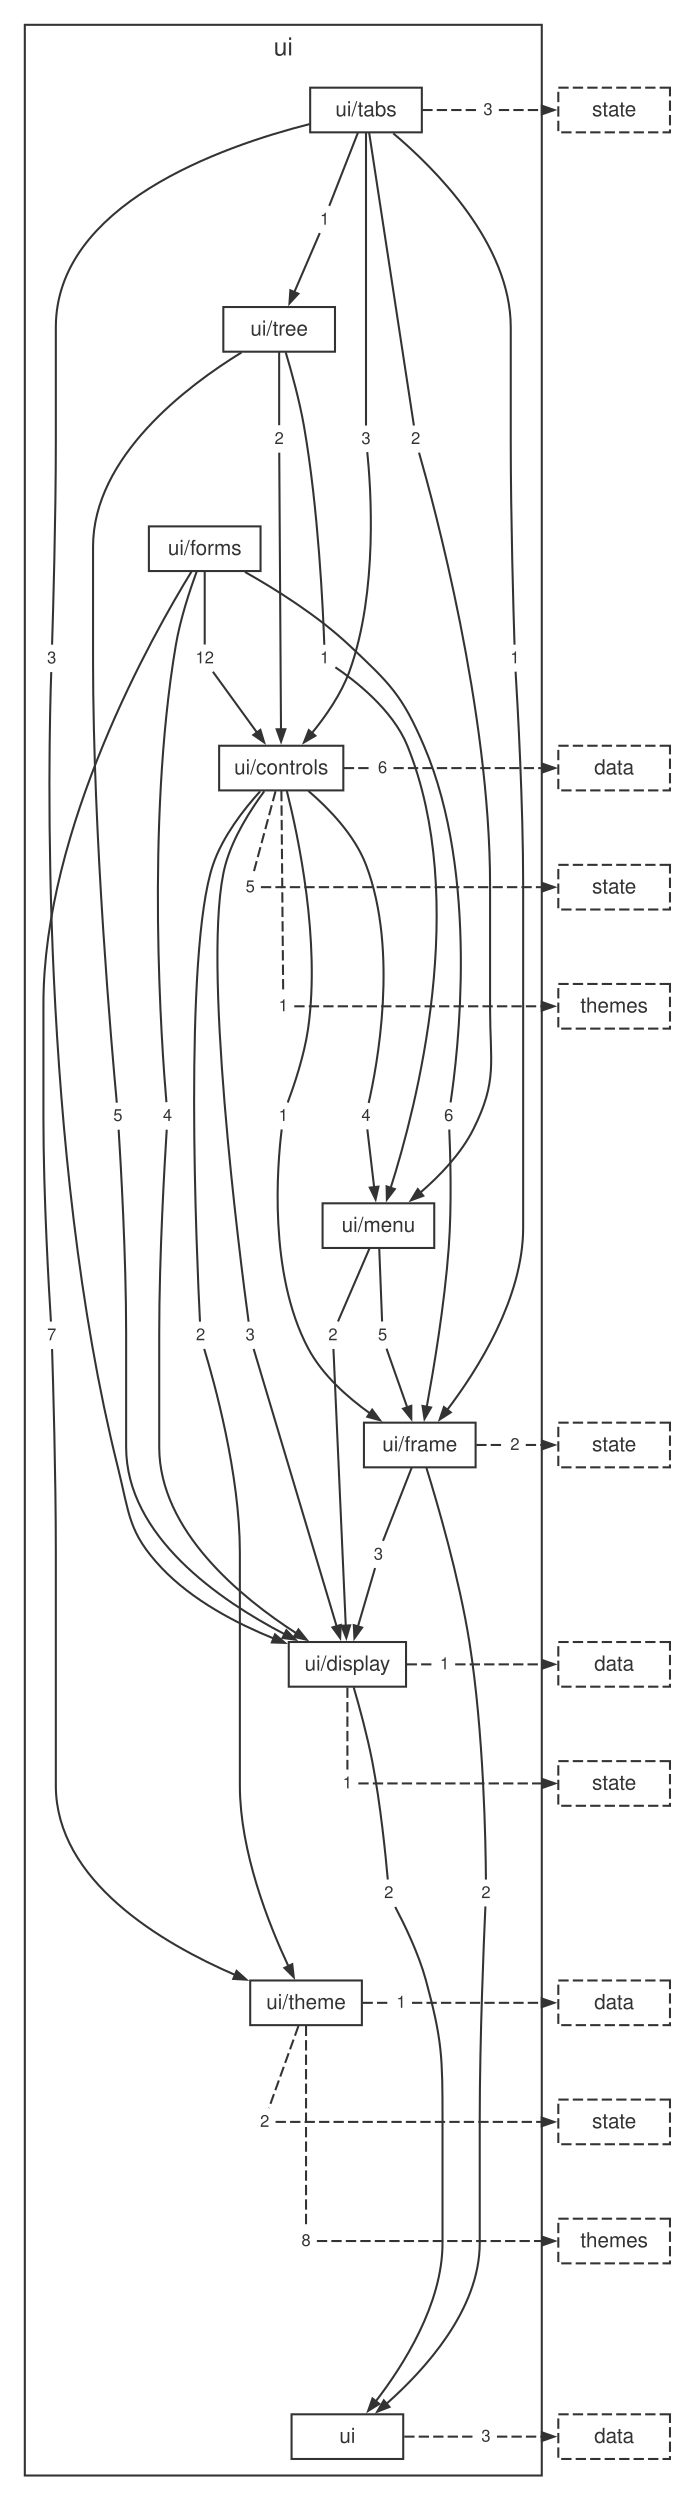
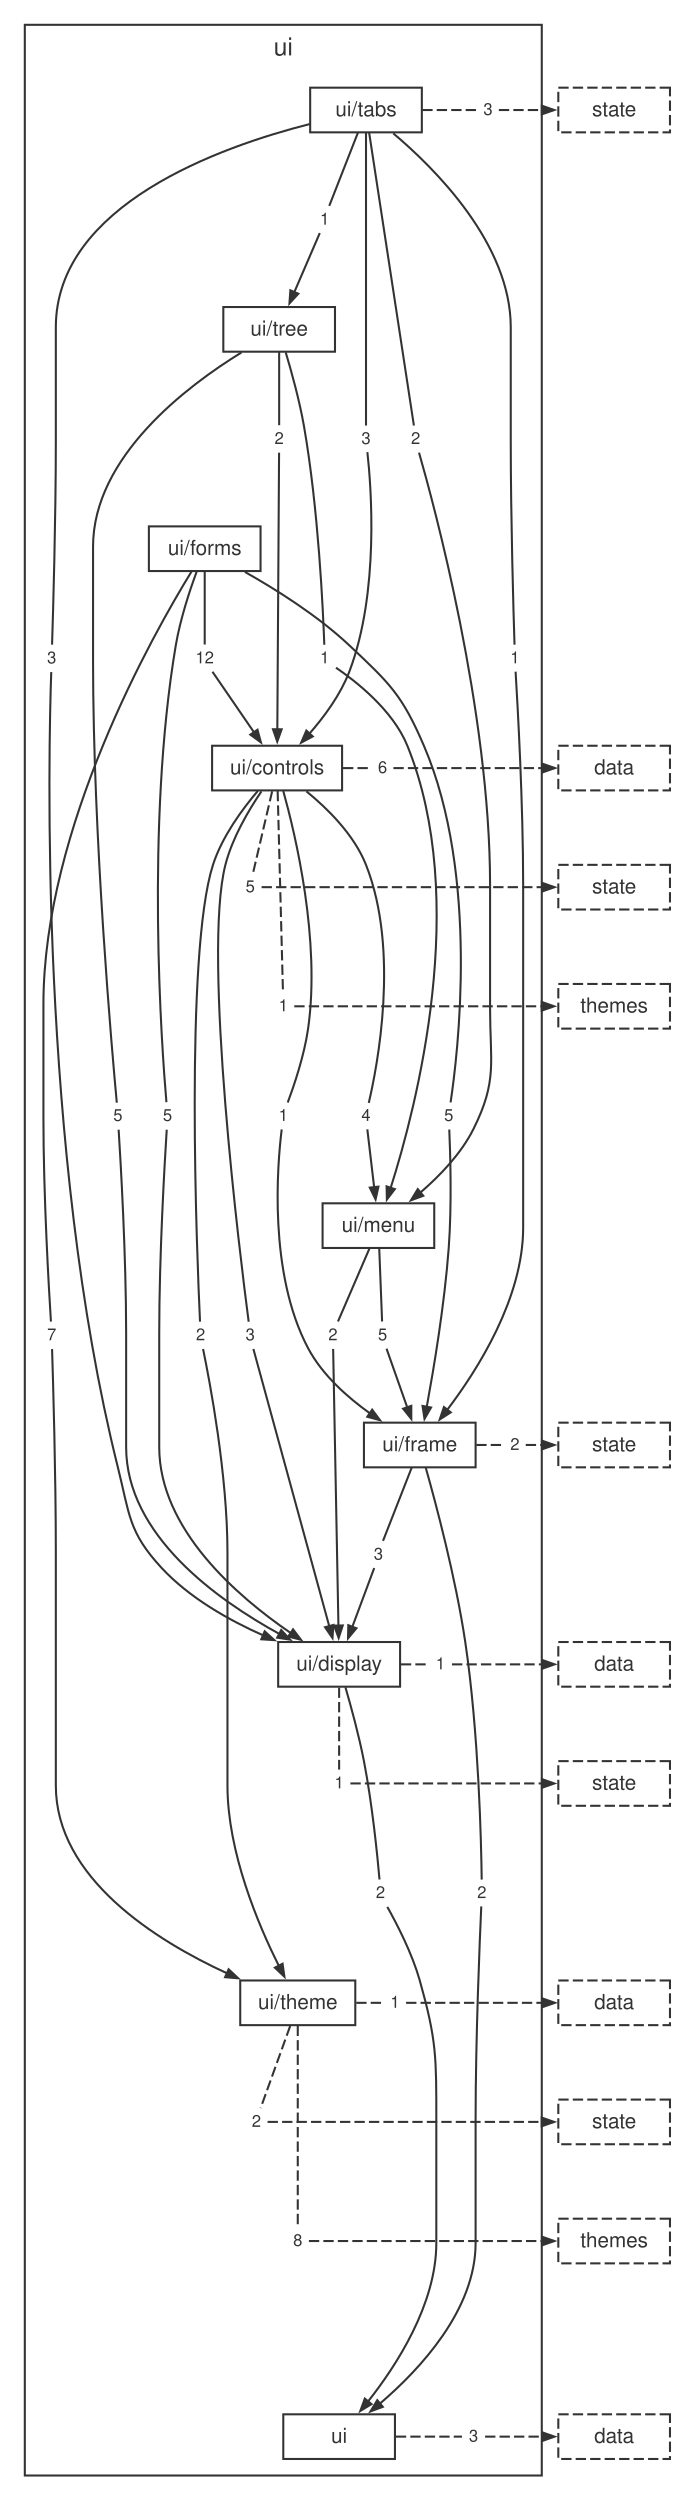
<svg xmlns="http://www.w3.org/2000/svg" width="328pt" height="1209pt" viewBox="0.00 0.00 328.00 1209.00">
  <style>svg { color: #333333; } @media (prefers-color-scheme: dark) { svg { color: #cccccc; background: #1e1e1e; } }</style>
  <g id="graph0" class="graph" transform="scale(1 1) rotate(0) translate(4 1205.16)">
    <g id="clust1" class="cluster">
      <polygon fill="none" stroke="currentColor" points="8,-8 8,-1193.16 258,-1193.16 258,-8 8,-8" />
      <text fill="currentColor" xml:space="preserve" text-anchor="middle" x="133" y="-1178.36" font-family="Helvetica,Arial,sans-serif" font-size="12.00">ui</text>
    </g>
    <g id="node1" class="node">
      <polygon fill="none" stroke="currentColor" points="200,-1162.76 146,-1162.76 146,-1141.16 200,-1141.16 200,-1162.76" />
      <text fill="currentColor" xml:space="preserve" text-anchor="middle" x="173" y="-1148.96" font-family="Helvetica,Arial,sans-serif" font-size="10.00">ui/tabs</text>
    </g>
    <g id="node2" class="node">
      <polygon fill="none" stroke="currentColor" points="158,-1056.68 104,-1056.68 104,-1035.08 158,-1035.08 158,-1056.68" />
      <text fill="currentColor" xml:space="preserve" text-anchor="middle" x="131" y="-1042.88" font-family="Helvetica,Arial,sans-serif" font-size="10.00">ui/tree</text>
    </g>
    <g id="node10" class="node">
-       <polygon fill="none" stroke="none" points="177.88,-999.08 168.12,-999.08 168.12,-986.6 177.88,-986.6 177.88,-999.08" />
+       <polygon fill="none" stroke="none" points="178.1,-999.08 167.9,-999.08 167.9,-986.6 178.1,-986.6 178.1,-999.08" />
      <text fill="currentColor" xml:space="preserve" text-anchor="middle" x="173" y="-990.44" font-family="Helvetica,Arial,sans-serif" font-size="8.00">3</text>
    </g>
    <g id="edge9" class="edge">
      <path fill="none" stroke="currentColor" d="M173,-1141.13C173,-1111.3 173,-1022.44 173,-999.37" />
    </g>
    <g id="node11" class="node">
-       <polygon fill="none" stroke="none" points="25.88,-893 16.12,-893 16.12,-880.52 25.88,-880.52 25.88,-893" />
+       <polygon fill="none" stroke="none" points="26.1,-893 15.9,-893 15.9,-880.52 26.1,-880.52 26.1,-893" />
      <text fill="currentColor" xml:space="preserve" text-anchor="middle" x="21" y="-884.36" font-family="Helvetica,Arial,sans-serif" font-size="8.00">3</text>
    </g>
    <g id="edge11" class="edge">
      <path fill="none" stroke="currentColor" d="M145.84,-1145.18C102.61,-1134.22 23,-1105.99 23,-1046.88 23,-1046.88 23,-1046.88 23,-991.84 23,-954.25 21.68,-909.03 21.18,-893.4" />
    </g>
    <g id="node12" class="node">
-       <polygon fill="none" stroke="none" points="249.88,-893 240.12,-893 240.12,-880.52 249.88,-880.52 249.88,-893" />
+       <polygon fill="none" stroke="none" points="250.1,-893 239.9,-893 239.9,-880.52 250.1,-880.52 250.1,-893" />
      <text fill="currentColor" xml:space="preserve" text-anchor="middle" x="245" y="-884.36" font-family="Helvetica,Arial,sans-serif" font-size="8.00">1</text>
    </g>
    <g id="edge13" class="edge">
      <path fill="none" stroke="currentColor" d="M186.17,-1140.68C206.44,-1123.58 243,-1087.17 243,-1046.88 243,-1046.88 243,-1046.88 243,-991.84 243,-954.25 244.32,-909.03 244.82,-893.4" />
    </g>
    <g id="node13" class="node">
-       <polygon fill="none" stroke="none" points="201.88,-999.08 192.12,-999.08 192.12,-986.6 201.88,-986.6 201.88,-999.08" />
+       <polygon fill="none" stroke="none" points="202.1,-999.08 191.9,-999.08 191.9,-986.6 202.1,-986.6 202.1,-999.08" />
      <text fill="currentColor" xml:space="preserve" text-anchor="middle" x="197" y="-990.44" font-family="Helvetica,Arial,sans-serif" font-size="8.00">2</text>
    </g>
    <g id="edge15" class="edge">
      <path fill="none" stroke="currentColor" d="M174.5,-1141.13C179.06,-1111.3 192.63,-1022.44 196.16,-999.37" />
    </g>
    <g id="node14" class="node">
-       <polygon fill="none" stroke="none" points="157.88,-1105.16 148.12,-1105.16 148.12,-1092.68 157.88,-1092.68 157.88,-1105.16" />
+       <polygon fill="none" stroke="none" points="158.1,-1105.16 147.9,-1105.16 147.9,-1092.68 158.1,-1092.68 158.1,-1105.16" />
      <text fill="currentColor" xml:space="preserve" text-anchor="middle" x="153" y="-1096.52" font-family="Helvetica,Arial,sans-serif" font-size="8.00">1</text>
    </g>
    <g id="edge17" class="edge">
      <path fill="none" stroke="currentColor" d="M169.14,-1141.12C165.01,-1130.57 158.6,-1114.2 155.23,-1105.61" />
    </g>
    <g id="node15" class="node">
-       <polygon fill="none" stroke="none" points="236.88,-1158.2 227.12,-1158.2 227.12,-1145.72 236.88,-1145.72 236.88,-1158.2" />
+       <polygon fill="none" stroke="none" points="237.1,-1158.2 226.9,-1158.2 226.9,-1145.72 237.1,-1145.72 237.1,-1158.2" />
      <text fill="currentColor" xml:space="preserve" text-anchor="middle" x="232" y="-1149.56" font-family="Helvetica,Arial,sans-serif" font-size="8.00">3</text>
    </g>
    <g id="edge19" class="edge">
-       <path fill="none" stroke="currentColor" stroke-dasharray="5,2" d="M200.2,-1151.96C209.14,-1151.96 218.09,-1151.96 227.03,-1151.96" />
+       <path fill="none" stroke="currentColor" stroke-dasharray="5,2" d="M200.2,-1151.96C208.97,-1151.96 217.75,-1151.96 226.53,-1151.96" />
    </g>
    <g id="node3" class="node">
      <polygon fill="none" stroke="currentColor" points="122,-950.6 68,-950.6 68,-929 122,-929 122,-950.6" />
      <text fill="currentColor" xml:space="preserve" text-anchor="middle" x="95" y="-936.8" font-family="Helvetica,Arial,sans-serif" font-size="10.00">ui/forms</text>
    </g>
    <g id="node16" class="node">
-       <polygon fill="none" stroke="none" points="135.88,-999.08 126.12,-999.08 126.12,-986.6 135.88,-986.6 135.88,-999.08" />
+       <polygon fill="none" stroke="none" points="136.1,-999.08 125.9,-999.08 125.9,-986.6 136.1,-986.6 136.1,-999.08" />
      <text fill="currentColor" xml:space="preserve" text-anchor="middle" x="131" y="-990.44" font-family="Helvetica,Arial,sans-serif" font-size="8.00">2</text>
    </g>
    <g id="edge21" class="edge">
      <path fill="none" stroke="currentColor" d="M131,-1035.04C131,-1024.49 131,-1008.12 131,-999.53" />
    </g>
    <g id="node17" class="node">
-       <polygon fill="none" stroke="none" points="57.88,-671.72 48.12,-671.72 48.12,-659.24 57.88,-659.24 57.88,-671.72" />
+       <polygon fill="none" stroke="none" points="58.1,-671.72 47.9,-671.72 47.9,-659.24 58.1,-659.24 58.1,-671.72" />
      <text fill="currentColor" xml:space="preserve" text-anchor="middle" x="53" y="-663.08" font-family="Helvetica,Arial,sans-serif" font-size="8.00">5</text>
    </g>
    <g id="edge23" class="edge">
      <path fill="none" stroke="currentColor" d="M112.79,-1034.72C86.49,-1018.54 41,-984.28 41,-940.8 41,-940.8 41,-940.8 41,-885.76 41,-800.36 50.19,-696.52 52.48,-671.9" />
    </g>
    <g id="node18" class="node">
-       <polygon fill="none" stroke="none" points="157.88,-893 148.12,-893 148.12,-880.52 157.88,-880.52 157.88,-893" />
+       <polygon fill="none" stroke="none" points="158.1,-893 147.9,-893 147.9,-880.52 158.1,-880.52 158.1,-893" />
      <text fill="currentColor" xml:space="preserve" text-anchor="middle" x="153" y="-884.36" font-family="Helvetica,Arial,sans-serif" font-size="8.00">1</text>
    </g>
    <g id="edge25" class="edge">
      <path fill="none" stroke="currentColor" d="M134.16,-1034.8C136.92,-1025.59 140.82,-1011.55 143,-999.08 150.01,-958.94 152.25,-909.75 152.83,-893.36" />
    </g>
    <g id="node4" class="node">
-       <polygon fill="none" stroke="currentColor" points="162.03,-844.52 101.97,-844.52 101.97,-822.92 162.03,-822.92 162.03,-844.52" />
-       <text fill="currentColor" xml:space="preserve" text-anchor="middle" x="132" y="-830.72" font-family="Helvetica,Arial,sans-serif" font-size="10.00">ui/controls</text>
+       <polygon fill="none" stroke="currentColor" points="161.43,-844.52 98.57,-844.52 98.57,-822.92 161.43,-822.92 161.43,-844.52" />
+       <text fill="currentColor" xml:space="preserve" text-anchor="middle" x="130" y="-830.72" font-family="Helvetica,Arial,sans-serif" font-size="10.00">ui/controls</text>
    </g>
    <g id="node19" class="node">
-       <polygon fill="none" stroke="none" points="101.88,-893 88.12,-893 88.12,-880.52 101.88,-880.52 101.88,-893" />
+       <polygon fill="none" stroke="none" points="102.33,-893 87.67,-893 87.67,-880.52 102.33,-880.52 102.33,-893" />
      <text fill="currentColor" xml:space="preserve" text-anchor="middle" x="95" y="-884.36" font-family="Helvetica,Arial,sans-serif" font-size="8.00">12</text>
    </g>
    <g id="edge27" class="edge">
      <path fill="none" stroke="currentColor" d="M95,-928.96C95,-918.41 95,-902.04 95,-893.45" />
    </g>
    <g id="node20" class="node">
-       <polygon fill="none" stroke="none" points="81.88,-671.72 72.12,-671.72 72.12,-659.24 81.88,-659.24 81.88,-671.72" />
-       <text fill="currentColor" xml:space="preserve" text-anchor="middle" x="77" y="-663.08" font-family="Helvetica,Arial,sans-serif" font-size="8.00">4</text>
+       <polygon fill="none" stroke="none" points="82.1,-671.72 71.9,-671.72 71.9,-659.24 82.1,-659.24 82.1,-671.72" />
+       <text fill="currentColor" xml:space="preserve" text-anchor="middle" x="77" y="-663.08" font-family="Helvetica,Arial,sans-serif" font-size="8.00">5</text>
    </g>
    <g id="edge29" class="edge">
      <path fill="none" stroke="currentColor" d="M91.12,-928.79C87.76,-919.64 83.13,-905.63 81,-893 66.34,-806.12 74.27,-697.85 76.48,-672.14" />
    </g>
    <g id="node21" class="node">
-       <polygon fill="none" stroke="none" points="217.88,-671.72 208.12,-671.72 208.12,-659.24 217.88,-659.24 217.88,-671.72" />
-       <text fill="currentColor" xml:space="preserve" text-anchor="middle" x="213" y="-663.08" font-family="Helvetica,Arial,sans-serif" font-size="8.00">6</text>
+       <polygon fill="none" stroke="none" points="218.1,-671.72 207.9,-671.72 207.9,-659.24 218.1,-659.24 218.1,-671.72" />
+       <text fill="currentColor" xml:space="preserve" text-anchor="middle" x="213" y="-663.08" font-family="Helvetica,Arial,sans-serif" font-size="8.00">5</text>
    </g>
    <g id="edge31" class="edge">
      <path fill="none" stroke="currentColor" d="M114.42,-928.58C129.25,-920.22 149.67,-907.44 165,-893 184.53,-874.59 190.42,-869.18 201,-844.52 228,-781.6 217.32,-694.63 213.9,-672.03" />
    </g>
    <g id="node22" class="node">
-       <polygon fill="none" stroke="none" points="25.88,-565.64 16.12,-565.64 16.12,-553.16 25.88,-553.16 25.88,-565.64" />
+       <polygon fill="none" stroke="none" points="26.1,-565.64 15.9,-565.64 15.9,-553.16 26.1,-553.16 26.1,-565.64" />
      <text fill="currentColor" xml:space="preserve" text-anchor="middle" x="21" y="-557" font-family="Helvetica,Arial,sans-serif" font-size="8.00">7</text>
    </g>
    <g id="edge33" class="edge">
      <path fill="none" stroke="currentColor" d="M88.62,-928.76C69.99,-898.46 17,-804.78 17,-719.52 17,-719.52 17,-719.52 17,-664.48 17,-626.87 19.64,-581.67 20.63,-566.04" />
    </g>
    <g id="node5" class="node">
      <polygon fill="none" stroke="currentColor" points="206,-623.24 152,-623.24 152,-601.64 206,-601.64 206,-623.24" />
      <text fill="currentColor" xml:space="preserve" text-anchor="middle" x="179" y="-609.44" font-family="Helvetica,Arial,sans-serif" font-size="10.00">ui/menu</text>
    </g>
    <g id="node23" class="node">
-       <polygon fill="none" stroke="none" points="121.88,-565.64 112.12,-565.64 112.12,-553.16 121.88,-553.16 121.88,-565.64" />
+       <polygon fill="none" stroke="none" points="122.1,-565.64 111.9,-565.64 111.9,-553.16 122.1,-553.16 122.1,-565.64" />
      <text fill="currentColor" xml:space="preserve" text-anchor="middle" x="117" y="-557" font-family="Helvetica,Arial,sans-serif" font-size="8.00">3</text>
    </g>
    <g id="edge35" class="edge">
-       <path fill="none" stroke="currentColor" d="M123.82,-822.54C117.29,-813.71 108.64,-800.28 105,-786.92 93.13,-743.42 112.1,-596.49 116.23,-565.98" />
+       <path fill="none" stroke="currentColor" d="M122.42,-822.44C116.37,-813.55 108.36,-800.09 105,-786.92 93.85,-743.23 112.25,-596.45 116.26,-565.97" />
    </g>
    <g id="node24" class="node">
-       <polygon fill="none" stroke="none" points="137.88,-671.72 128.12,-671.72 128.12,-659.24 137.88,-659.24 137.88,-671.72" />
+       <polygon fill="none" stroke="none" points="138.1,-671.72 127.9,-671.72 127.9,-659.24 138.1,-659.24 138.1,-671.72" />
      <text fill="currentColor" xml:space="preserve" text-anchor="middle" x="133" y="-663.08" font-family="Helvetica,Arial,sans-serif" font-size="8.00">1</text>
    </g>
    <g id="edge37" class="edge">
-       <path fill="none" stroke="currentColor" d="M134.72,-822.64C140.1,-801.36 151.07,-750.27 145,-707.72 143.13,-694.58 138.06,-679.77 135.14,-671.97" />
+       <path fill="none" stroke="currentColor" d="M132.99,-822.65C138.92,-801.39 151.08,-750.35 145,-707.72 143.13,-694.58 138.06,-679.77 135.14,-671.97" />
    </g>
    <g id="node25" class="node">
-       <polygon fill="none" stroke="none" points="177.88,-671.72 168.12,-671.72 168.12,-659.24 177.88,-659.24 177.88,-671.72" />
+       <polygon fill="none" stroke="none" points="178.1,-671.72 167.9,-671.72 167.9,-659.24 178.1,-659.24 178.1,-671.72" />
      <text fill="currentColor" xml:space="preserve" text-anchor="middle" x="173" y="-663.08" font-family="Helvetica,Arial,sans-serif" font-size="8.00">4</text>
    </g>
    <g id="edge39" class="edge">
-       <path fill="none" stroke="currentColor" d="M145.12,-822.68C154.88,-814.32 167.44,-801.47 173,-786.92 188.98,-745.12 178.24,-689.04 174.29,-671.77" />
+       <path fill="none" stroke="currentColor" d="M144.17,-822.48C154.34,-814.19 167.22,-801.52 173,-786.92 189.47,-745.31 178.4,-689.11 174.33,-671.78" />
    </g>
    <g id="node26" class="node">
-       <polygon fill="none" stroke="none" points="97.88,-565.64 88.12,-565.64 88.12,-553.16 97.88,-553.16 97.88,-565.64" />
+       <polygon fill="none" stroke="none" points="98.1,-565.64 87.9,-565.64 87.9,-553.16 98.1,-553.16 98.1,-565.64" />
      <text fill="currentColor" xml:space="preserve" text-anchor="middle" x="93" y="-557" font-family="Helvetica,Arial,sans-serif" font-size="8.00">2</text>
    </g>
    <g id="edge41" class="edge">
-       <path fill="none" stroke="currentColor" d="M121.81,-822.48C113.94,-813.82 103.64,-800.66 99,-786.92 84.6,-744.24 91.16,-596.66 92.71,-566" />
+       <path fill="none" stroke="currentColor" d="M120.72,-822.72C113.29,-814 103.4,-800.63 99,-786.92 85.23,-744.03 91.29,-596.62 92.73,-566" />
    </g>
    <g id="node27" class="node">
-       <polygon fill="none" stroke="none" points="185.88,-839.96 176.12,-839.96 176.12,-827.48 185.88,-827.48 185.88,-839.96" />
+       <polygon fill="none" stroke="none" points="186.1,-839.96 175.9,-839.96 175.9,-827.48 186.1,-827.48 186.1,-839.96" />
      <text fill="currentColor" xml:space="preserve" text-anchor="middle" x="181" y="-831.32" font-family="Helvetica,Arial,sans-serif" font-size="8.00">6</text>
    </g>
    <g id="edge43" class="edge">
-       <path fill="none" stroke="currentColor" stroke-dasharray="5,2" d="M162.24,-833.72C166.74,-833.72 171.23,-833.72 175.72,-833.72" />
+       <path fill="none" stroke="currentColor" stroke-dasharray="5,2" d="M161.88,-833.72C166.46,-833.72 171.04,-833.72 175.62,-833.72" />
    </g>
    <g id="node28" class="node">
-       <polygon fill="none" stroke="none" points="121.88,-782.36 112.12,-782.36 112.12,-769.88 121.88,-769.88 121.88,-782.36" />
+       <polygon fill="none" stroke="none" points="122.1,-782.36 111.9,-782.36 111.9,-769.88 122.1,-769.88 122.1,-782.36" />
      <text fill="currentColor" xml:space="preserve" text-anchor="middle" x="117" y="-773.72" font-family="Helvetica,Arial,sans-serif" font-size="8.00">5</text>
    </g>
    <g id="edge45" class="edge">
-       <path fill="none" stroke="currentColor" stroke-dasharray="5,2" d="M129.25,-822.52C126.1,-810.86 121.06,-792.18 118.54,-782.83" />
+       <path fill="none" stroke="currentColor" stroke-dasharray="5,2" d="M127.62,-822.52C124.89,-810.86 120.52,-792.18 118.34,-782.83" />
    </g>
    <g id="node29" class="node">
-       <polygon fill="none" stroke="none" points="137.88,-724.76 128.12,-724.76 128.12,-712.28 137.88,-712.28 137.88,-724.76" />
+       <polygon fill="none" stroke="none" points="138.1,-724.76 127.9,-724.76 127.9,-712.28 138.1,-712.28 138.1,-724.76" />
      <text fill="currentColor" xml:space="preserve" text-anchor="middle" x="133" y="-716.12" font-family="Helvetica,Arial,sans-serif" font-size="8.00">1</text>
    </g>
    <g id="edge47" class="edge">
-       <path fill="none" stroke="currentColor" stroke-dasharray="5,2" d="M132.09,-822.67C132.29,-799.52 132.79,-742.99 132.95,-725.07" />
+       <path fill="none" stroke="currentColor" stroke-dasharray="5,2" d="M130.27,-822.67C130.88,-799.52 132.38,-742.99 132.85,-725.07" />
    </g>
    <g id="node6" class="node">
      <polygon fill="none" stroke="currentColor" points="226,-517.16 172,-517.16 172,-495.56 226,-495.56 226,-517.16" />
      <text fill="currentColor" xml:space="preserve" text-anchor="middle" x="199" y="-503.36" font-family="Helvetica,Arial,sans-serif" font-size="10.00">ui/frame</text>
    </g>
    <g id="node30" class="node">
-       <polygon fill="none" stroke="none" points="161.88,-565.64 152.12,-565.64 152.12,-553.16 161.88,-553.16 161.88,-565.64" />
+       <polygon fill="none" stroke="none" points="162.1,-565.64 151.9,-565.64 151.9,-553.16 162.1,-553.16 162.1,-565.64" />
      <text fill="currentColor" xml:space="preserve" text-anchor="middle" x="157" y="-557" font-family="Helvetica,Arial,sans-serif" font-size="8.00">2</text>
    </g>
    <g id="edge49" class="edge">
      <path fill="none" stroke="currentColor" d="M174.76,-601.6C170.21,-591.05 163.16,-574.68 159.45,-566.09" />
    </g>
    <g id="node31" class="node">
-       <polygon fill="none" stroke="none" points="185.88,-565.64 176.12,-565.64 176.12,-553.16 185.88,-553.16 185.88,-565.64" />
+       <polygon fill="none" stroke="none" points="186.1,-565.64 175.9,-565.64 175.9,-553.16 186.1,-553.16 186.1,-565.64" />
      <text fill="currentColor" xml:space="preserve" text-anchor="middle" x="181" y="-557" font-family="Helvetica,Arial,sans-serif" font-size="8.00">5</text>
    </g>
    <g id="edge51" class="edge">
      <path fill="none" stroke="currentColor" d="M179.39,-601.6C179.8,-591.05 180.44,-574.68 180.78,-566.09" />
    </g>
    <g id="node7" class="node">
-       <polygon fill="none" stroke="currentColor" points="192.36,-411.08 135.64,-411.08 135.64,-389.48 192.36,-389.48 192.36,-411.08" />
-       <text fill="currentColor" xml:space="preserve" text-anchor="middle" x="164" y="-397.28" font-family="Helvetica,Arial,sans-serif" font-size="10.00">ui/display</text>
+       <polygon fill="none" stroke="currentColor" points="189.48,-411.08 130.52,-411.08 130.52,-389.48 189.48,-389.48 189.48,-411.08" />
+       <text fill="currentColor" xml:space="preserve" text-anchor="middle" x="160" y="-397.28" font-family="Helvetica,Arial,sans-serif" font-size="10.00">ui/display</text>
    </g>
    <g id="node32" class="node">
-       <polygon fill="none" stroke="none" points="235.88,-295.88 226.12,-295.88 226.12,-283.4 235.88,-283.4 235.88,-295.88" />
-       <text fill="currentColor" xml:space="preserve" text-anchor="middle" x="231" y="-287.24" font-family="Helvetica,Arial,sans-serif" font-size="8.00">2</text>
+       <polygon fill="none" stroke="none" points="234.1,-295.88 223.9,-295.88 223.9,-283.4 234.1,-283.4 234.1,-295.88" />
+       <text fill="currentColor" xml:space="preserve" text-anchor="middle" x="229" y="-287.24" font-family="Helvetica,Arial,sans-serif" font-size="8.00">2</text>
    </g>
    <g id="edge53" class="edge">
-       <path fill="none" stroke="currentColor" d="M202.21,-495.3C207.52,-478.2 218.04,-442.27 223,-411.08 229.98,-367.21 230.89,-313.4 230.99,-296.2" />
+       <path fill="none" stroke="currentColor" d="M201.92,-495.28C206.77,-478.14 216.37,-442.17 221,-411.08 227.54,-367.14 228.74,-313.38 228.95,-296.2" />
    </g>
    <g id="node33" class="node">
-       <polygon fill="none" stroke="none" points="183.88,-459.56 174.12,-459.56 174.12,-447.08 183.88,-447.08 183.88,-459.56" />
+       <polygon fill="none" stroke="none" points="184.1,-459.56 173.9,-459.56 173.9,-447.08 184.1,-447.08 184.1,-459.56" />
      <text fill="currentColor" xml:space="preserve" text-anchor="middle" x="179" y="-450.92" font-family="Helvetica,Arial,sans-serif" font-size="8.00">3</text>
    </g>
    <g id="edge55" class="edge">
      <path fill="none" stroke="currentColor" d="M195.14,-495.52C191.01,-484.97 184.6,-468.6 181.23,-460.01" />
    </g>
    <g id="node34" class="node">
-       <polygon fill="none" stroke="none" points="249.88,-512.6 240.12,-512.6 240.12,-500.12 249.88,-500.12 249.88,-512.6" />
+       <polygon fill="none" stroke="none" points="250.1,-512.6 239.9,-512.6 239.9,-500.12 250.1,-500.12 250.1,-512.6" />
      <text fill="currentColor" xml:space="preserve" text-anchor="middle" x="245" y="-503.96" font-family="Helvetica,Arial,sans-serif" font-size="8.00">2</text>
    </g>
    <g id="edge57" class="edge">
-       <path fill="none" stroke="currentColor" stroke-dasharray="5,2" d="M226.31,-506.36C230.79,-506.36 235.27,-506.36 239.74,-506.36" />
+       <path fill="none" stroke="currentColor" stroke-dasharray="5,2" d="M226.31,-506.36C230.69,-506.36 235.07,-506.36 239.45,-506.36" />
    </g>
    <g id="node8" class="node">
-       <polygon fill="none" stroke="currentColor" points="171,-247.4 117,-247.4 117,-225.8 171,-225.8 171,-247.4" />
-       <text fill="currentColor" xml:space="preserve" text-anchor="middle" x="144" y="-233.6" font-family="Helvetica,Arial,sans-serif" font-size="10.00">ui/theme</text>
+       <polygon fill="none" stroke="currentColor" points="167.82,-247.4 112.18,-247.4 112.18,-225.8 167.82,-225.8 167.82,-247.4" />
+       <text fill="currentColor" xml:space="preserve" text-anchor="middle" x="140" y="-233.6" font-family="Helvetica,Arial,sans-serif" font-size="10.00">ui/theme</text>
    </g>
    <g id="node35" class="node">
-       <polygon fill="none" stroke="none" points="188.88,-295.88 179.12,-295.88 179.12,-283.4 188.88,-283.4 188.88,-295.88" />
-       <text fill="currentColor" xml:space="preserve" text-anchor="middle" x="184" y="-287.24" font-family="Helvetica,Arial,sans-serif" font-size="8.00">2</text>
+       <polygon fill="none" stroke="none" points="185.1,-295.88 174.9,-295.88 174.9,-283.4 185.1,-283.4 185.1,-295.88" />
+       <text fill="currentColor" xml:space="preserve" text-anchor="middle" x="180" y="-287.24" font-family="Helvetica,Arial,sans-serif" font-size="8.00">2</text>
    </g>
    <g id="edge59" class="edge">
-       <path fill="none" stroke="currentColor" d="M167.05,-389.18C169.74,-379.96 173.59,-365.91 176,-353.48 180.06,-332.53 182.56,-307.25 183.53,-296.23" />
+       <path fill="none" stroke="currentColor" d="M163.05,-389.18C165.74,-379.96 169.59,-365.91 172,-353.48 176.06,-332.53 178.56,-307.25 179.53,-296.23" />
    </g>
    <g id="node36" class="node">
-       <polygon fill="none" stroke="none" points="215.88,-406.52 206.12,-406.52 206.12,-394.04 215.88,-394.04 215.88,-406.52" />
-       <text fill="currentColor" xml:space="preserve" text-anchor="middle" x="211" y="-397.88" font-family="Helvetica,Arial,sans-serif" font-size="8.00">1</text>
+       <polygon fill="none" stroke="none" points="214.1,-406.52 203.9,-406.52 203.9,-394.04 214.1,-394.04 214.1,-406.52" />
+       <text fill="currentColor" xml:space="preserve" text-anchor="middle" x="209" y="-397.88" font-family="Helvetica,Arial,sans-serif" font-size="8.00">1</text>
    </g>
    <g id="edge61" class="edge">
-       <path fill="none" stroke="currentColor" stroke-dasharray="5,2" d="M192.64,-400.28C197.04,-400.28 201.44,-400.28 205.84,-400.28" />
+       <path fill="none" stroke="currentColor" stroke-dasharray="5,2" d="M189.86,-400.28C194.45,-400.28 199.03,-400.28 203.62,-400.28" />
    </g>
    <g id="node37" class="node">
-       <polygon fill="none" stroke="none" points="168.88,-348.92 159.12,-348.92 159.12,-336.44 168.88,-336.44 168.88,-348.92" />
-       <text fill="currentColor" xml:space="preserve" text-anchor="middle" x="164" y="-340.28" font-family="Helvetica,Arial,sans-serif" font-size="8.00">1</text>
+       <polygon fill="none" stroke="none" points="165.1,-348.92 154.9,-348.92 154.9,-336.44 165.1,-336.44 165.1,-348.92" />
+       <text fill="currentColor" xml:space="preserve" text-anchor="middle" x="160" y="-340.28" font-family="Helvetica,Arial,sans-serif" font-size="8.00">1</text>
    </g>
    <g id="edge63" class="edge">
-       <path fill="none" stroke="currentColor" stroke-dasharray="5,2" d="M164,-389.08C164,-377.42 164,-358.74 164,-349.39" />
+       <path fill="none" stroke="currentColor" stroke-dasharray="5,2" d="M160,-389.08C160,-377.42 160,-358.74 160,-349.39" />
    </g>
    <g id="node9" class="node">
-       <polygon fill="none" stroke="currentColor" points="191,-37.6 137,-37.6 137,-16 191,-16 191,-37.6" />
-       <text fill="currentColor" xml:space="preserve" text-anchor="middle" x="164" y="-23.8" font-family="Helvetica,Arial,sans-serif" font-size="10.00">ui</text>
+       <polygon fill="none" stroke="currentColor" points="187,-37.6 133,-37.6 133,-16 187,-16 187,-37.6" />
+       <text fill="currentColor" xml:space="preserve" text-anchor="middle" x="160" y="-23.8" font-family="Helvetica,Arial,sans-serif" font-size="10.00">ui</text>
    </g>
    <g id="node38" class="node">
-       <polygon fill="none" stroke="none" points="194.88,-242.84 185.12,-242.84 185.12,-230.36 194.88,-230.36 194.88,-242.84" />
-       <text fill="currentColor" xml:space="preserve" text-anchor="middle" x="190" y="-234.2" font-family="Helvetica,Arial,sans-serif" font-size="8.00">1</text>
+       <polygon fill="none" stroke="none" points="192.1,-242.84 181.9,-242.84 181.9,-230.36 192.1,-230.36 192.1,-242.84" />
+       <text fill="currentColor" xml:space="preserve" text-anchor="middle" x="187" y="-234.2" font-family="Helvetica,Arial,sans-serif" font-size="8.00">1</text>
    </g>
    <g id="edge65" class="edge">
-       <path fill="none" stroke="currentColor" stroke-dasharray="5,2" d="M171.31,-236.6C175.79,-236.6 180.27,-236.6 184.74,-236.6" />
+       <path fill="none" stroke="currentColor" stroke-dasharray="5,2" d="M168.27,-236.6C172.66,-236.6 177.05,-236.6 181.44,-236.6" />
    </g>
    <g id="node39" class="node">
-       <polygon fill="none" stroke="none" points="128.88,-185.24 119.12,-185.24 119.12,-172.76 128.88,-172.76 128.88,-185.24" />
-       <text fill="currentColor" xml:space="preserve" text-anchor="middle" x="124" y="-176.6" font-family="Helvetica,Arial,sans-serif" font-size="8.00">2</text>
+       <polygon fill="none" stroke="none" points="125.1,-185.24 114.9,-185.24 114.9,-172.76 125.1,-172.76 125.1,-185.24" />
+       <text fill="currentColor" xml:space="preserve" text-anchor="middle" x="120" y="-176.6" font-family="Helvetica,Arial,sans-serif" font-size="8.00">2</text>
    </g>
    <g id="edge67" class="edge">
-       <path fill="none" stroke="currentColor" stroke-dasharray="5,2" d="M140.33,-225.4C136.14,-213.74 129.42,-195.06 126.05,-185.71" />
+       <path fill="none" stroke="currentColor" stroke-dasharray="5,2" d="M136.33,-225.4C132.14,-213.74 125.42,-195.06 122.05,-185.71" />
    </g>
    <g id="node40" class="node">
-       <polygon fill="none" stroke="none" points="148.88,-127.64 139.12,-127.64 139.12,-115.16 148.88,-115.16 148.88,-127.64" />
-       <text fill="currentColor" xml:space="preserve" text-anchor="middle" x="144" y="-119" font-family="Helvetica,Arial,sans-serif" font-size="8.00">8</text>
+       <polygon fill="none" stroke="none" points="145.1,-127.64 134.9,-127.64 134.9,-115.16 145.1,-115.16 145.1,-127.64" />
+       <text fill="currentColor" xml:space="preserve" text-anchor="middle" x="140" y="-119" font-family="Helvetica,Arial,sans-serif" font-size="8.00">8</text>
    </g>
    <g id="edge69" class="edge">
-       <path fill="none" stroke="currentColor" stroke-dasharray="5,2" d="M144,-225.55C144,-202.4 144,-145.87 144,-127.95" />
+       <path fill="none" stroke="currentColor" stroke-dasharray="5,2" d="M140,-225.55C140,-202.4 140,-145.87 140,-127.95" />
    </g>
    <g id="node41" class="node">
-       <polygon fill="none" stroke="none" points="235.88,-33.04 226.12,-33.04 226.12,-20.56 235.88,-20.56 235.88,-33.04" />
-       <text fill="currentColor" xml:space="preserve" text-anchor="middle" x="231" y="-24.4" font-family="Helvetica,Arial,sans-serif" font-size="8.00">3</text>
+       <polygon fill="none" stroke="none" points="230.1,-33.04 219.9,-33.04 219.9,-20.56 230.1,-20.56 230.1,-33.04" />
+       <text fill="currentColor" xml:space="preserve" text-anchor="middle" x="225" y="-24.4" font-family="Helvetica,Arial,sans-serif" font-size="8.00">3</text>
    </g>
    <g id="edge71" class="edge">
-       <path fill="none" stroke="currentColor" stroke-dasharray="5,2" d="M191.48,-26.8C202.9,-26.8 214.33,-26.8 225.75,-26.8" />
+       <path fill="none" stroke="currentColor" stroke-dasharray="5,2" d="M187.42,-26.8C198.09,-26.8 208.76,-26.8 219.42,-26.8" />
    </g>
    <g id="edge10" class="edge">
-       <path fill="none" stroke="currentColor" d="M173.61,-986.53C175.3,-970.14 179.01,-919.13 165,-880.52 160.98,-869.44 153.46,-858.67 146.61,-850.35" />
-       <polygon fill="currentColor" stroke="currentColor" points="148.51,-849.35 143.01,-846.16 145.33,-852.08 148.51,-849.35" />
+       <path fill="none" stroke="currentColor" d="M173.66,-986.51C175.49,-970.07 179.55,-918.93 165,-880.52 160.74,-869.27 152.76,-858.48 145.49,-850.2" />
+       <polygon fill="currentColor" stroke="currentColor" points="147.26,-849.02 141.65,-846.02 144.16,-851.86 147.26,-849.02" />
    </g>
    <g id="edge12" class="edge">
-       <path fill="none" stroke="currentColor" d="M20.78,-880.15C19.54,-844.71 14.71,-648.53 53,-495.56 58.7,-472.78 57.92,-464.19 74,-447.08 88.86,-431.27 110.4,-420.04 128.68,-412.65" />
-       <polygon fill="currentColor" stroke="currentColor" points="129,-414.78 133.83,-410.66 127.48,-410.87 129,-414.78" />
+       <path fill="none" stroke="currentColor" d="M20.78,-880.15C19.54,-844.71 14.71,-648.53 53,-495.56 58.7,-472.78 58.08,-464.34 74,-447.08 87.47,-432.48 106.67,-421.64 123.52,-414.18" />
+       <polygon fill="currentColor" stroke="currentColor" points="123.99,-416.26 128.69,-411.98 122.35,-412.4 123.99,-416.26" />
    </g>
    <g id="edge14" class="edge">
      <path fill="none" stroke="currentColor" d="M245.34,-880.34C246.31,-864.47 249,-816.76 249,-777.12 249,-777.12 249,-777.12 249,-611.44 249,-577.43 227.04,-542.79 212.23,-523.29" />
      <polygon fill="currentColor" stroke="currentColor" points="213.99,-522.14 208.64,-518.7 210.69,-524.72 213.99,-522.14" />
    </g>
    <g id="edge16" class="edge">
      <path fill="none" stroke="currentColor" d="M198.64,-986.26C205.68,-961.78 233,-861.41 233,-777.12 233,-777.12 233,-777.12 233,-717.52 233,-691.37 236.65,-682.64 225,-659.24 219.01,-647.21 208.62,-636.45 199.23,-628.39" />
      <polygon fill="currentColor" stroke="currentColor" points="200.69,-626.87 194.73,-624.69 198.03,-630.12 200.69,-626.87" />
    </g>
    <g id="edge18" class="edge">
      <path fill="none" stroke="currentColor" d="M150.65,-1092.46C147.72,-1085.67 142.59,-1073.77 138.31,-1063.83" />
      <polygon fill="currentColor" stroke="currentColor" points="140.28,-1063.11 135.98,-1058.43 136.43,-1064.77 140.28,-1063.11" />
    </g>
    <g id="node42" class="node">
      <polygon fill="none" stroke="currentColor" stroke-dasharray="5,2" points="320,-1162.76 266,-1162.76 266,-1141.16 320,-1141.16 320,-1162.76" />
      <text fill="currentColor" xml:space="preserve" text-anchor="middle" x="293" y="-1148.96" font-family="Helvetica,Arial,sans-serif" font-size="10.00">state</text>
    </g>
    <g id="edge20" class="edge">
      <path fill="none" stroke="currentColor" stroke-dasharray="5,2" d="M237.24,-1151.96C244.32,-1151.96 251.4,-1151.96 258.48,-1151.96" />
      <polygon fill="currentColor" stroke="currentColor" points="258.04,-1154.06 264.04,-1151.96 258.04,-1149.86 258.04,-1154.06" />
    </g>
    <g id="edge22" class="edge">
-       <path fill="none" stroke="currentColor" d="M131.04,-986.25C131.17,-964.8 131.67,-887.25 131.89,-852.17" />
-       <polygon fill="currentColor" stroke="currentColor" points="133.99,-852.51 131.93,-846.5 129.79,-852.48 133.99,-852.51" />
+       <path fill="none" stroke="currentColor" d="M130.96,-986.25C130.83,-964.8 130.33,-887.25 130.11,-852.17" />
+       <polygon fill="currentColor" stroke="currentColor" points="132.21,-852.48 130.07,-846.5 128.01,-852.51 132.21,-852.48" />
    </g>
    <g id="edge24" class="edge">
-       <path fill="none" stroke="currentColor" d="M53.37,-658.84C54.36,-643.21 57,-598.01 57,-560.4 57,-560.4 57,-560.4 57,-505.36 57,-462.29 102.09,-431.28 133.73,-414.82" />
-       <polygon fill="currentColor" stroke="currentColor" points="134.49,-416.79 138.9,-412.21 132.6,-413.04 134.49,-416.79" />
+       <path fill="none" stroke="currentColor" d="M53.37,-658.84C54.36,-643.21 57,-598.01 57,-560.4 57,-560.4 57,-560.4 57,-505.36 57,-462.88 100.89,-431.51 131.37,-414.84" />
+       <polygon fill="currentColor" stroke="currentColor" points="132,-416.89 136.31,-412.22 130.03,-413.18 132,-416.89" />
    </g>
    <g id="edge26" class="edge">
-       <path fill="none" stroke="currentColor" d="M158.19,-882.45C167.3,-876.29 185.88,-862.08 193,-844.52 223.29,-769.79 197.5,-670.27 184.93,-630.71" />
+       <path fill="none" stroke="currentColor" d="M158.48,-882.26C167.69,-875.99 185.96,-861.9 193,-844.52 223.29,-769.79 197.5,-670.27 184.93,-630.71" />
      <polygon fill="currentColor" stroke="currentColor" points="186.95,-630.11 183.09,-625.06 182.96,-631.42 186.95,-630.11" />
    </g>
    <g id="edge28" class="edge">
-       <path fill="none" stroke="currentColor" d="M98.96,-880.3C104.02,-873.31 113.01,-860.91 120.34,-850.81" />
-       <polygon fill="currentColor" stroke="currentColor" points="121.92,-852.2 123.75,-846.11 118.52,-849.73 121.92,-852.2" />
+       <path fill="none" stroke="currentColor" d="M98.75,-880.3C103.54,-873.31 112.04,-860.91 118.97,-850.81" />
+       <polygon fill="currentColor" stroke="currentColor" points="120.52,-852.26 122.18,-846.13 117.05,-849.89 120.52,-852.26" />
    </g>
    <g id="edge30" class="edge">
-       <path fill="none" stroke="currentColor" d="M76.63,-658.84C75.64,-643.21 73,-598.01 73,-560.4 73,-560.4 73,-560.4 73,-505.36 73,-464.92 112.42,-432.63 139.37,-415.27" />
-       <polygon fill="currentColor" stroke="currentColor" points="140.32,-417.15 144.3,-412.19 138.1,-413.59 140.32,-417.15" />
+       <path fill="none" stroke="currentColor" d="M76.63,-658.84C75.64,-643.21 73,-598.01 73,-560.4 73,-560.4 73,-560.4 73,-505.36 73,-465.63 110.78,-433.06 136.55,-415.47" />
+       <polygon fill="currentColor" stroke="currentColor" points="137.71,-417.23 141.55,-412.16 135.39,-413.73 137.71,-417.23" />
    </g>
    <g id="edge32" class="edge">
      <path fill="none" stroke="currentColor" d="M213.27,-658.92C213.75,-647.95 214.56,-622.75 213,-601.64 211.01,-574.64 205.84,-543.64 202.37,-524.78" />
      <polygon fill="currentColor" stroke="currentColor" points="204.46,-524.49 201.29,-518.98 200.33,-525.26 204.46,-524.49" />
    </g>
    <g id="edge34" class="edge">
-       <path fill="none" stroke="currentColor" d="M21.18,-552.76C21.68,-537.13 23,-491.91 23,-454.32 23,-454.32 23,-454.32 23,-341.68 23,-295.51 74.26,-265.35 110.06,-249.92" />
-       <polygon fill="currentColor" stroke="currentColor" points="110.42,-252.04 115.15,-247.79 108.8,-248.16 110.42,-252.04" />
+       <path fill="none" stroke="currentColor" d="M21.18,-552.76C21.68,-537.13 23,-491.91 23,-454.32 23,-454.32 23,-454.32 23,-341.68 23,-296.95 71.33,-266.72 105.86,-250.84" />
+       <polygon fill="currentColor" stroke="currentColor" points="106.56,-252.82 111.19,-248.46 104.85,-248.99 106.56,-252.82" />
    </g>
    <g id="edge36" class="edge">
-       <path fill="none" stroke="currentColor" d="M118.67,-552.81C125.09,-531.36 148.29,-453.81 158.78,-418.73" />
-       <polygon fill="currentColor" stroke="currentColor" points="160.79,-419.34 160.5,-412.99 156.77,-418.14 160.79,-419.34" />
+       <path fill="none" stroke="currentColor" d="M118.53,-552.81C124.4,-531.36 145.62,-453.81 155.22,-418.73" />
+       <polygon fill="currentColor" stroke="currentColor" points="157.23,-419.34 156.79,-413 153.18,-418.23 157.23,-419.34" />
    </g>
    <g id="edge38" class="edge">
      <path fill="none" stroke="currentColor" d="M132.23,-658.97C130.14,-642.02 125.7,-589.57 145,-553.16 151.85,-540.24 163.99,-529.44 175.03,-521.57" />
      <polygon fill="currentColor" stroke="currentColor" points="175.98,-523.47 179.76,-518.36 173.62,-520 175.98,-523.47" />
    </g>
    <g id="edge40" class="edge">
      <path fill="none" stroke="currentColor" d="M173.64,-659.02C174.42,-652.36 175.78,-640.79 176.94,-630.97" />
      <polygon fill="currentColor" stroke="currentColor" points="179.01,-631.31 177.63,-625.1 174.84,-630.82 179.01,-631.31" />
    </g>
    <g id="edge42" class="edge">
-       <path fill="none" stroke="currentColor" d="M94.75,-552.82C99.46,-537.36 112,-492.53 112,-454.32 112,-454.32 112,-454.32 112,-341.68 112,-309.69 125.98,-274.52 135.46,-254.34" />
-       <polygon fill="currentColor" stroke="currentColor" points="137.33,-255.3 138.06,-248.99 133.55,-253.47 137.33,-255.3" />
+       <path fill="none" stroke="currentColor" d="M94.2,-552.79C97.42,-537.23 106,-492.2 106,-454.32 106,-454.32 106,-454.32 106,-341.68 106,-309.54 120.83,-274.46 130.9,-254.34" />
+       <polygon fill="currentColor" stroke="currentColor" points="132.66,-255.51 133.54,-249.22 128.92,-253.59 132.66,-255.51" />
    </g>
    <g id="node43" class="node">
      <polygon fill="none" stroke="currentColor" stroke-dasharray="5,2" points="320,-844.52 266,-844.52 266,-822.92 320,-822.92 320,-844.52" />
      <text fill="currentColor" xml:space="preserve" text-anchor="middle" x="293" y="-830.72" font-family="Helvetica,Arial,sans-serif" font-size="10.00">data</text>
    </g>
    <g id="edge44" class="edge">
      <path fill="none" stroke="currentColor" stroke-dasharray="5,2" d="M186.25,-833.72C210.31,-833.72 234.37,-833.72 258.43,-833.72" />
      <polygon fill="currentColor" stroke="currentColor" points="258.38,-835.82 264.38,-833.72 258.38,-831.62 258.38,-835.82" />
    </g>
    <g id="node44" class="node">
      <polygon fill="none" stroke="currentColor" stroke-dasharray="5,2" points="320,-786.92 266,-786.92 266,-765.32 320,-765.32 320,-786.92" />
      <text fill="currentColor" xml:space="preserve" text-anchor="middle" x="293" y="-773.12" font-family="Helvetica,Arial,sans-serif" font-size="10.00">state</text>
    </g>
    <g id="edge46" class="edge">
-       <path fill="none" stroke="currentColor" stroke-dasharray="5,2" d="M122.16,-776.12C167.55,-776.12 212.95,-776.12 258.35,-776.12" />
-       <polygon fill="currentColor" stroke="currentColor" points="258.12,-778.22 264.12,-776.12 258.12,-774.02 258.12,-778.22" />
+       <path fill="none" stroke="currentColor" stroke-dasharray="5,2" d="M122.5,-776.12C167.81,-776.12 213.11,-776.12 258.42,-776.12" />
+       <polygon fill="currentColor" stroke="currentColor" points="258.18,-778.22 264.18,-776.12 258.18,-774.02 258.18,-778.22" />
    </g>
    <g id="node45" class="node">
      <polygon fill="none" stroke="currentColor" stroke-dasharray="5,2" points="320,-729.32 266,-729.32 266,-707.72 320,-707.72 320,-729.32" />
      <text fill="currentColor" xml:space="preserve" text-anchor="middle" x="293" y="-715.52" font-family="Helvetica,Arial,sans-serif" font-size="10.00">themes</text>
    </g>
    <g id="edge48" class="edge">
      <path fill="none" stroke="currentColor" stroke-dasharray="5,2" d="M138.31,-718.52C178.23,-718.52 218.14,-718.52 258.05,-718.52" />
      <polygon fill="currentColor" stroke="currentColor" points="257.99,-720.62 263.99,-718.52 257.99,-716.42 257.99,-720.62" />
    </g>
    <g id="edge50" class="edge">
-       <path fill="none" stroke="currentColor" d="M157.25,-552.81C158.2,-531.36 161.66,-453.81 163.22,-418.73" />
-       <polygon fill="currentColor" stroke="currentColor" points="165.31,-419.14 163.48,-413.05 161.11,-418.95 165.31,-419.14" />
+       <path fill="none" stroke="currentColor" d="M157.11,-552.81C157.52,-531.36 159,-453.81 159.67,-418.73" />
+       <polygon fill="currentColor" stroke="currentColor" points="161.76,-419.09 159.78,-413.05 157.56,-419.01 161.76,-419.09" />
    </g>
    <g id="edge52" class="edge">
      <path fill="none" stroke="currentColor" d="M182.93,-552.94C185.3,-546.22 189.44,-534.48 192.92,-524.6" />
      <polygon fill="currentColor" stroke="currentColor" points="194.9,-525.3 194.91,-518.95 190.94,-523.91 194.9,-525.3" />
    </g>
    <g id="edge54" class="edge">
-       <path fill="none" stroke="currentColor" d="M230.74,-283.22C230.02,-267.34 228,-219.62 228,-180 228,-180 228,-180 228,-120.4 228,-88.34 201.72,-59.35 182.85,-42.66" />
-       <polygon fill="currentColor" stroke="currentColor" points="184.34,-41.17 178.41,-38.86 181.61,-44.36 184.34,-41.17" />
+       <path fill="none" stroke="currentColor" d="M228.74,-283.22C228.02,-267.34 226,-219.62 226,-180 226,-180 226,-180 226,-120.4 226,-88.2 199.2,-59.43 179.76,-42.8" />
+       <polygon fill="currentColor" stroke="currentColor" points="181.13,-41.21 175.16,-39.01 178.45,-44.45 181.13,-41.21" />
    </g>
    <g id="edge56" class="edge">
-       <path fill="none" stroke="currentColor" d="M177.39,-446.86C175.42,-440.14 171.97,-428.4 169.07,-418.52" />
-       <polygon fill="currentColor" stroke="currentColor" points="171.12,-418.06 167.41,-412.89 167.09,-419.24 171.12,-418.06" />
+       <path fill="none" stroke="currentColor" d="M176.97,-446.86C174.44,-440.07 170.01,-428.17 166.31,-418.23" />
+       <polygon fill="currentColor" stroke="currentColor" points="168.37,-417.75 164.31,-412.86 164.44,-419.21 168.37,-417.75" />
    </g>
    <g id="node46" class="node">
      <polygon fill="none" stroke="currentColor" stroke-dasharray="5,2" points="320,-517.16 266,-517.16 266,-495.56 320,-495.56 320,-517.16" />
      <text fill="currentColor" xml:space="preserve" text-anchor="middle" x="293" y="-503.36" font-family="Helvetica,Arial,sans-serif" font-size="10.00">state</text>
    </g>
    <g id="edge58" class="edge">
      <path fill="none" stroke="currentColor" stroke-dasharray="5,2" d="M250.25,-506.36C252.97,-506.36 255.69,-506.36 258.41,-506.36" />
      <polygon fill="currentColor" stroke="currentColor" points="258.1,-508.46 264.1,-506.36 258.1,-504.26 258.1,-508.46" />
    </g>
    <g id="edge60" class="edge">
-       <path fill="none" stroke="currentColor" d="M187.12,-282.96C191.24,-275.19 198.4,-260.67 202,-247.4 209.9,-218.29 210,-210.17 210,-180 210,-180 210,-180 210,-120.4 210,-90.89 191.03,-61.09 177.45,-43.54" />
-       <polygon fill="currentColor" stroke="currentColor" points="179.42,-42.64 174.03,-39.26 176.14,-45.26 179.42,-42.64" />
+       <path fill="none" stroke="currentColor" d="M183.3,-282.99C187.67,-275.24 195.23,-260.75 199,-247.4 207.19,-218.37 207,-210.17 207,-180 207,-180 207,-180 207,-120.4 207,-90.76 187.61,-61 173.74,-43.49" />
+       <polygon fill="currentColor" stroke="currentColor" points="175.67,-42.53 170.24,-39.22 172.42,-45.19 175.67,-42.53" />
    </g>
    <g id="node47" class="node">
      <polygon fill="none" stroke="currentColor" stroke-dasharray="5,2" points="320,-411.08 266,-411.08 266,-389.48 320,-389.48 320,-411.08" />
      <text fill="currentColor" xml:space="preserve" text-anchor="middle" x="293" y="-397.28" font-family="Helvetica,Arial,sans-serif" font-size="10.00">data</text>
    </g>
    <g id="edge62" class="edge">
-       <path fill="none" stroke="currentColor" stroke-dasharray="5,2" d="M216.12,-400.28C230.19,-400.28 244.25,-400.28 258.32,-400.28" />
-       <polygon fill="currentColor" stroke="currentColor" points="258.16,-402.38 264.16,-400.28 258.16,-398.18 258.16,-402.38" />
+       <path fill="none" stroke="currentColor" stroke-dasharray="5,2" d="M214.58,-400.28C229.23,-400.28 243.89,-400.28 258.54,-400.28" />
+       <polygon fill="currentColor" stroke="currentColor" points="258.22,-402.38 264.22,-400.28 258.22,-398.18 258.22,-402.38" />
    </g>
    <g id="node48" class="node">
      <polygon fill="none" stroke="currentColor" stroke-dasharray="5,2" points="320,-353.48 266,-353.48 266,-331.88 320,-331.88 320,-353.48" />
      <text fill="currentColor" xml:space="preserve" text-anchor="middle" x="293" y="-339.68" font-family="Helvetica,Arial,sans-serif" font-size="10.00">state</text>
    </g>
    <g id="edge64" class="edge">
-       <path fill="none" stroke="currentColor" stroke-dasharray="5,2" d="M169.29,-342.68C199.12,-342.68 228.94,-342.68 258.77,-342.68" />
-       <polygon fill="currentColor" stroke="currentColor" points="258.43,-344.78 264.43,-342.68 258.43,-340.58 258.43,-344.78" />
+       <path fill="none" stroke="currentColor" stroke-dasharray="5,2" d="M165.46,-342.68C196.36,-342.68 227.26,-342.68 258.17,-342.68" />
+       <polygon fill="currentColor" stroke="currentColor" points="258.08,-344.78 264.08,-342.68 258.08,-340.58 258.08,-344.78" />
    </g>
    <g id="node49" class="node">
      <polygon fill="none" stroke="currentColor" stroke-dasharray="5,2" points="320,-247.4 266,-247.4 266,-225.8 320,-225.8 320,-247.4" />
      <text fill="currentColor" xml:space="preserve" text-anchor="middle" x="293" y="-233.6" font-family="Helvetica,Arial,sans-serif" font-size="10.00">data</text>
    </g>
    <g id="edge66" class="edge">
-       <path fill="none" stroke="currentColor" stroke-dasharray="5,2" d="M195.23,-236.6C216.18,-236.6 237.14,-236.6 258.09,-236.6" />
-       <polygon fill="currentColor" stroke="currentColor" points="257.99,-238.7 263.99,-236.6 257.99,-234.5 257.99,-238.7" />
+       <path fill="none" stroke="currentColor" stroke-dasharray="5,2" d="M192.38,-236.6C214.39,-236.6 236.4,-236.6 258.42,-236.6" />
+       <polygon fill="currentColor" stroke="currentColor" points="258.37,-238.7 264.37,-236.6 258.37,-234.5 258.37,-238.7" />
    </g>
    <g id="node50" class="node">
      <polygon fill="none" stroke="currentColor" stroke-dasharray="5,2" points="320,-189.8 266,-189.8 266,-168.2 320,-168.2 320,-189.8" />
      <text fill="currentColor" xml:space="preserve" text-anchor="middle" x="293" y="-176" font-family="Helvetica,Arial,sans-serif" font-size="10.00">state</text>
    </g>
    <g id="edge68" class="edge">
-       <path fill="none" stroke="currentColor" stroke-dasharray="5,2" d="M129.28,-179C172.2,-179 215.13,-179 258.05,-179" />
+       <path fill="none" stroke="currentColor" stroke-dasharray="5,2" d="M125.41,-179C169.64,-179 213.88,-179 258.12,-179" />
      <polygon fill="currentColor" stroke="currentColor" points="257.99,-181.1 263.99,-179 257.99,-176.9 257.99,-181.1" />
    </g>
    <g id="node51" class="node">
      <polygon fill="none" stroke="currentColor" stroke-dasharray="5,2" points="320,-132.2 266,-132.2 266,-110.6 320,-110.6 320,-132.2" />
      <text fill="currentColor" xml:space="preserve" text-anchor="middle" x="293" y="-118.4" font-family="Helvetica,Arial,sans-serif" font-size="10.00">themes</text>
    </g>
    <g id="edge70" class="edge">
-       <path fill="none" stroke="currentColor" stroke-dasharray="5,2" d="M149.24,-121.4C185.65,-121.4 222.07,-121.4 258.48,-121.4" />
-       <polygon fill="currentColor" stroke="currentColor" points="258.25,-123.5 264.25,-121.4 258.25,-119.3 258.25,-123.5" />
+       <path fill="none" stroke="currentColor" stroke-dasharray="5,2" d="M145.38,-121.4C183.11,-121.4 220.84,-121.4 258.56,-121.4" />
+       <polygon fill="currentColor" stroke="currentColor" points="258.1,-123.5 264.1,-121.4 258.1,-119.3 258.1,-123.5" />
    </g>
    <g id="node52" class="node">
      <polygon fill="none" stroke="currentColor" stroke-dasharray="5,2" points="320,-37.6 266,-37.6 266,-16 320,-16 320,-37.6" />
      <text fill="currentColor" xml:space="preserve" text-anchor="middle" x="293" y="-23.8" font-family="Helvetica,Arial,sans-serif" font-size="10.00">data</text>
    </g>
    <g id="edge72" class="edge">
-       <path fill="none" stroke="currentColor" stroke-dasharray="5,2" d="M236.33,-26.8C243.63,-26.8 250.94,-26.8 258.24,-26.8" />
-       <polygon fill="currentColor" stroke="currentColor" points="258.04,-28.9 264.04,-26.8 258.04,-24.7 258.04,-28.9" />
+       <path fill="none" stroke="currentColor" stroke-dasharray="5,2" d="M230.58,-26.8C239.81,-26.8 249.05,-26.8 258.28,-26.8" />
+       <polygon fill="currentColor" stroke="currentColor" points="258.18,-28.9 264.18,-26.8 258.18,-24.7 258.18,-28.9" />
    </g>
  </g>
</svg>
